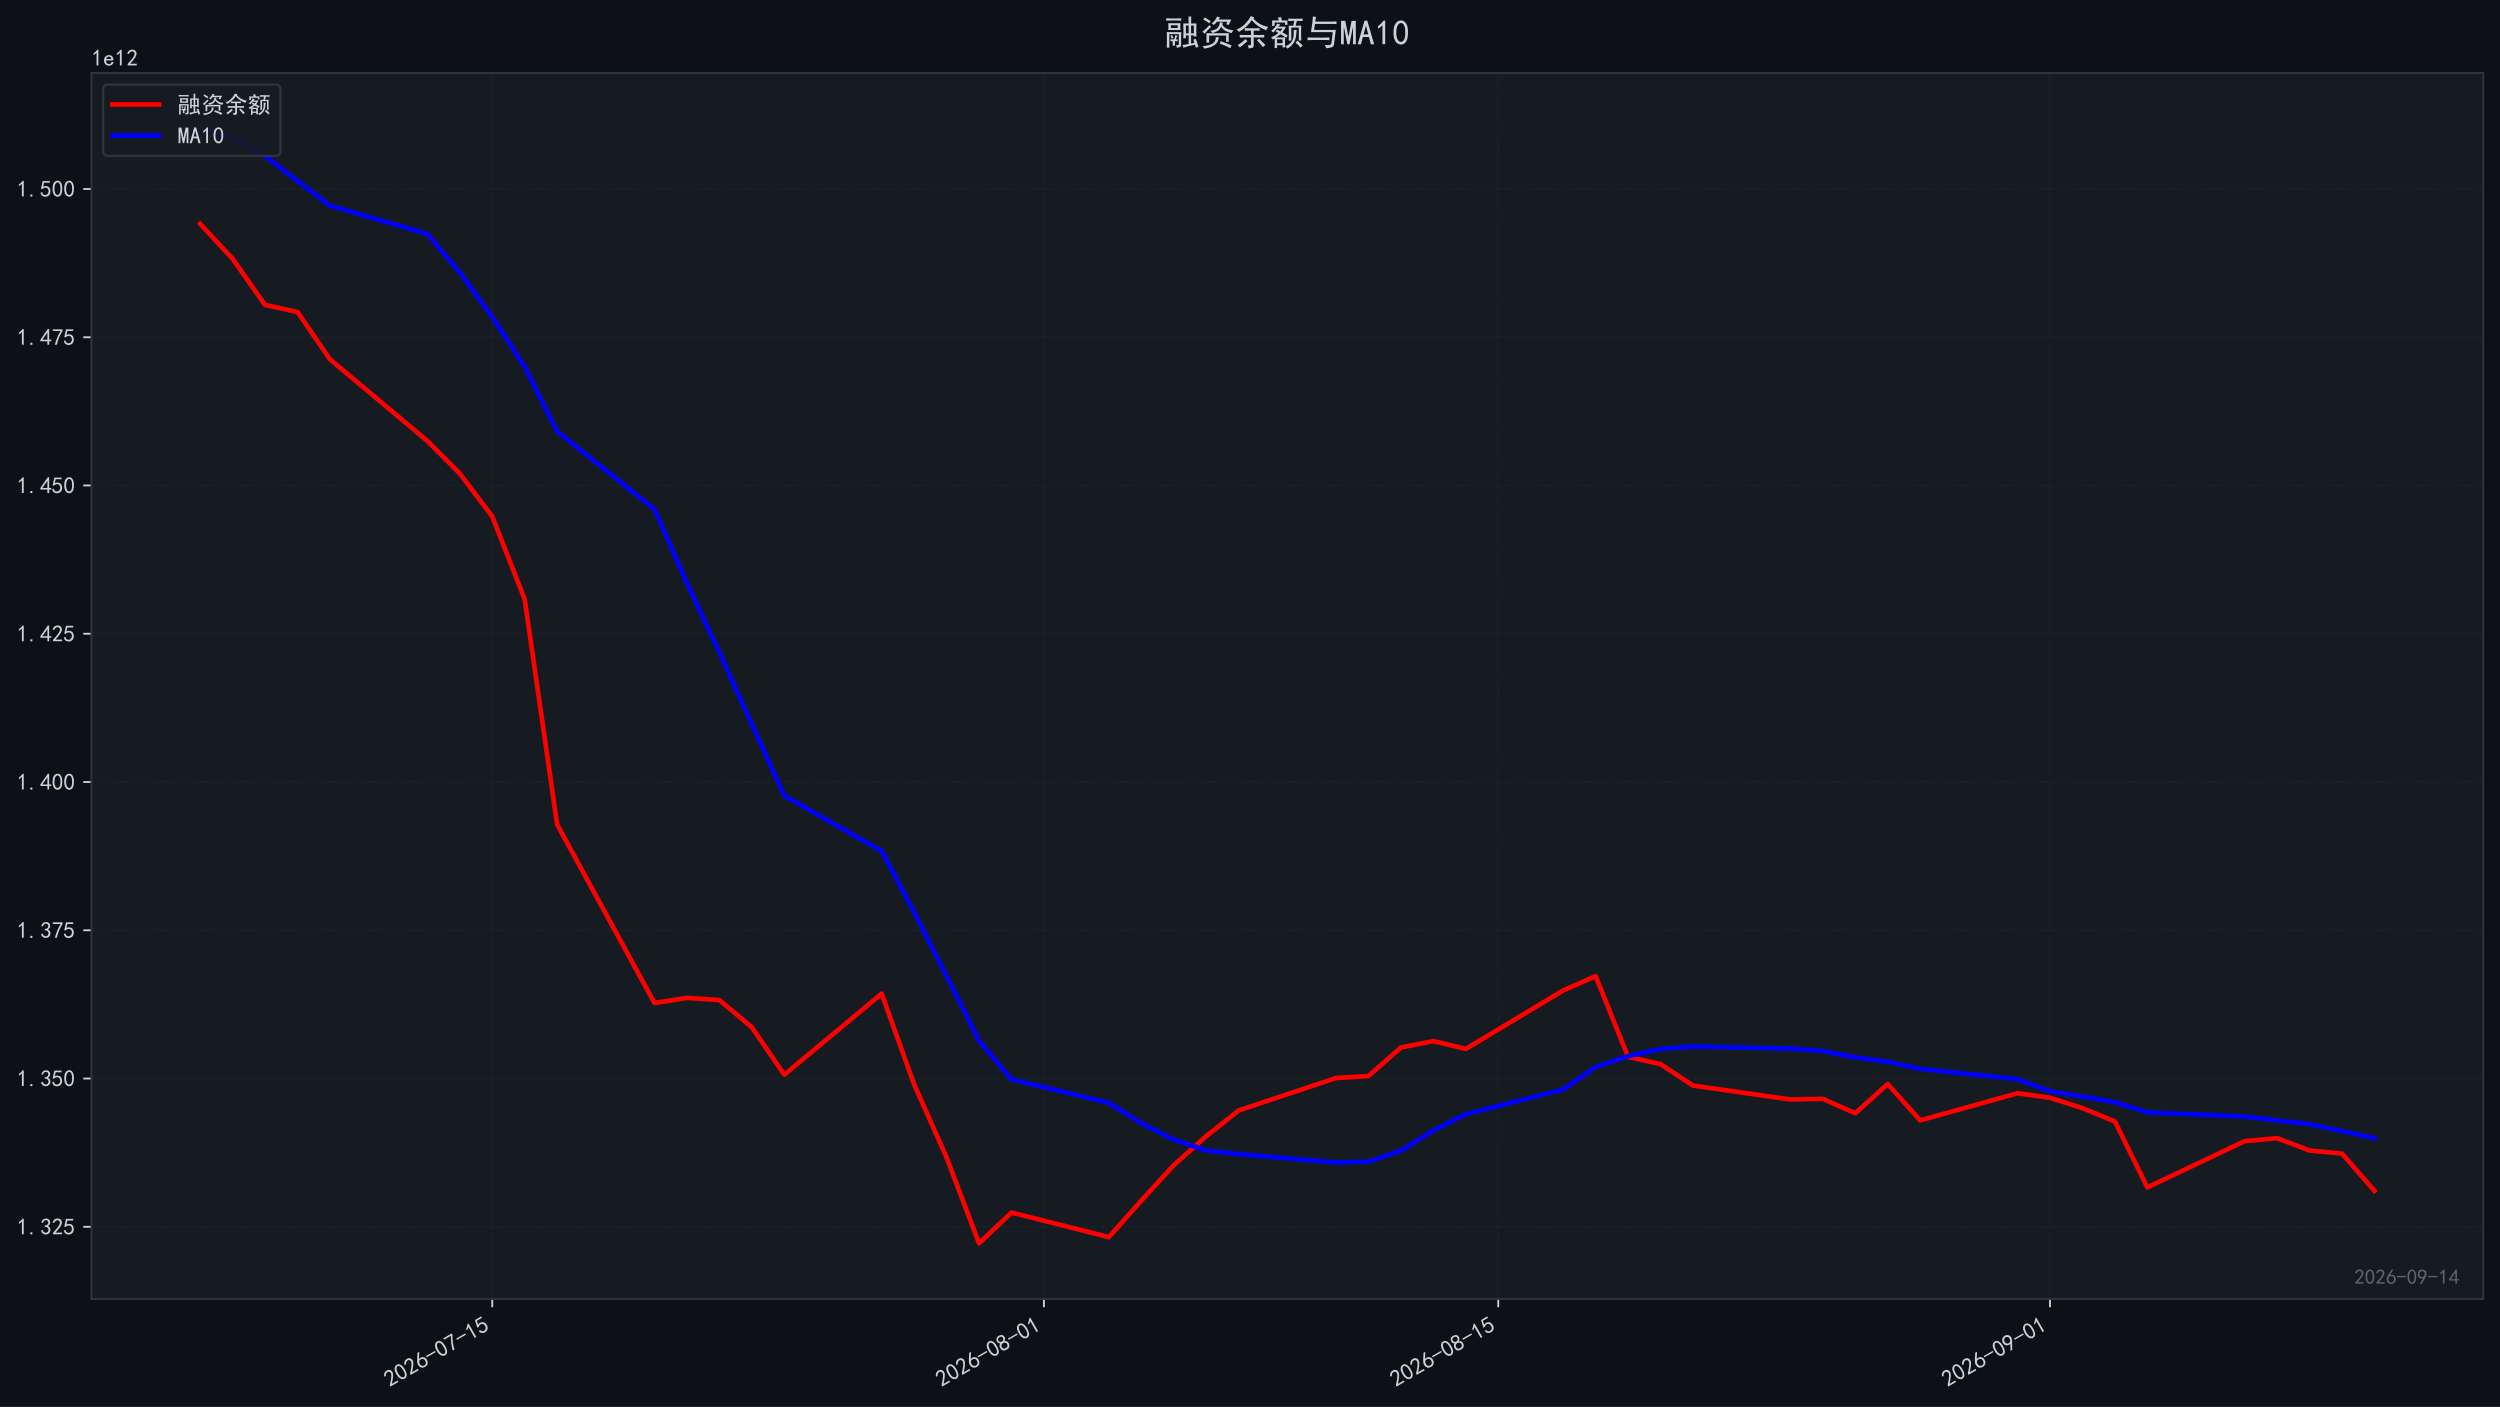
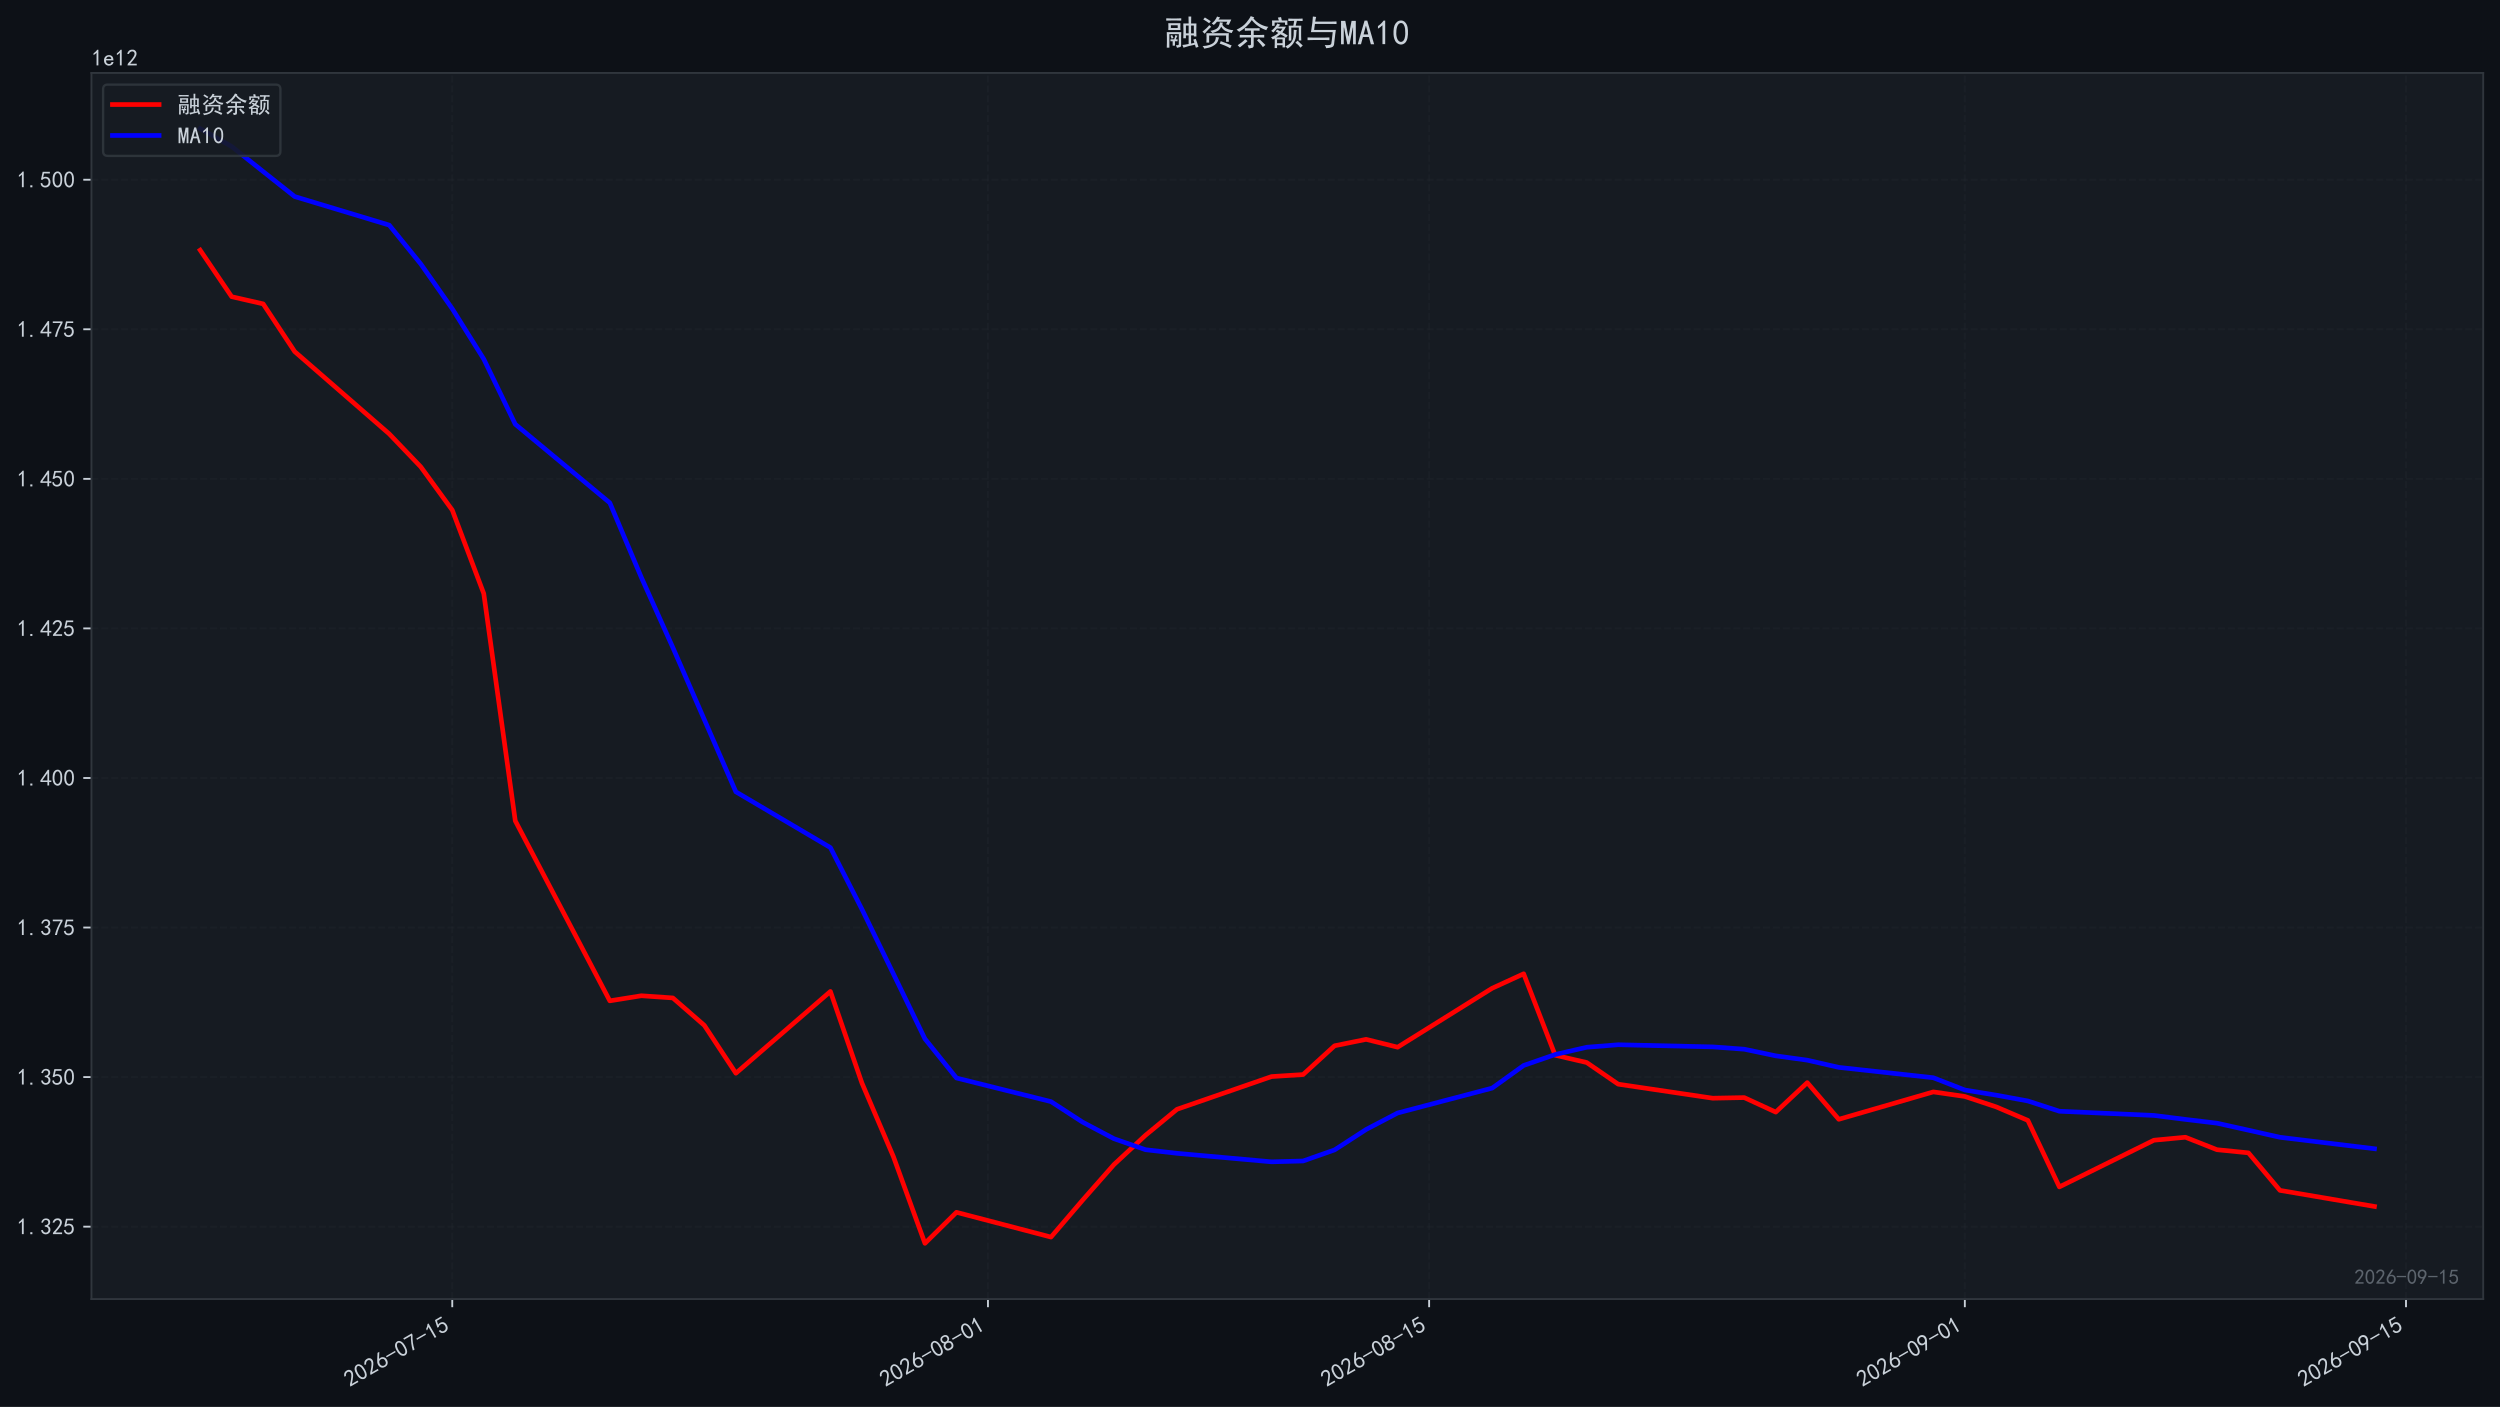
<svg xmlns="http://www.w3.org/2000/svg" xmlns:xlink="http://www.w3.org/1999/xlink" width="1071.68pt" height="603.107pt" viewBox="0 0 1071.68 603.107" version="1.1">
  <defs>
    <style type="text/css">*{stroke-linejoin: round; stroke-linecap: butt}</style>
  </defs>
  <g id="figure_1">
    <g id="patch_1">
      <path d="M 0 603.107  L 1071.68 603.107  L 1071.68 0  L 0 0  z " style="fill: #0d1117" />
    </g>
    <g id="axes_1">
      <g id="patch_2">
        <path d="M 39.2 556.87  L 1064.48 556.87  L 1064.48 31.27  L 39.2 31.27  z " style="fill: #161b22" />
      </g>
      <g id="matplotlib.axis_1">
        <g id="xtick_1">
          <g id="line2d_1">
-             <path d="M 211.007 556.87  L 211.007 31.27  " clip-path="url(#pb1a3a0ef1e)" style="fill: none; stroke-dasharray: 2.96,1.28; stroke-dashoffset: 0; stroke: #21262d; stroke-opacity: 0.4; stroke-width: 0.8" />
+             <path d="M 193.87 556.87  L 193.87 31.27  " clip-path="url(#p07df969c79)" style="fill: none; stroke-dasharray: 2.96,1.28; stroke-dashoffset: 0; stroke: #21262d; stroke-opacity: 0.4; stroke-width: 0.8" />
          </g>
          <g id="line2d_2">
            <defs>
-               <path id="m06c9d23dea" d="M 0 0  L 0 3.5  " style="stroke: #c9d1d9; stroke-width: 0.8" />
+               <path id="m728828622d" d="M 0 0  L 0 3.5  " style="stroke: #c9d1d9; stroke-width: 0.8" />
            </defs>
            <g>
-               <use xlink:href="#m06c9d23dea" x="211.007" y="556.87" style="fill: #c9d1d9; stroke: #c9d1d9; stroke-width: 0.8" />
+               <use xlink:href="#m728828622d" x="193.87" y="556.87" style="fill: #c9d1d9; stroke: #c9d1d9; stroke-width: 0.8" />
            </g>
          </g>
          <g id="text_1">
-             <g style="fill: #c9d1d9" transform="translate(167.0812 594.8242) rotate(-30) scale(0.1 -0.1)">
+             <g style="fill: #c9d1d9" transform="translate(149.9438 594.8242) rotate(-30) scale(0.1 -0.1)">
              <defs>
                <path id="SimHei-32" d="M 300 250  Q 325 625 650 925  Q 975 1225 1475 1862  Q 1975 2500 2125 2850  Q 2275 3200 2237 3450  Q 2200 3700 2000 3862  Q 1800 4025 1537 4000  Q 1275 3975 1037 3800  Q 800 3625 675 3275  L 200 3350  Q 400 3925 712 4187  Q 1025 4450 1450 4475  Q 1700 4500 1900 4462  Q 2100 4425 2312 4287  Q 2525 4150 2662 3875  Q 2800 3600 2762 3212  Q 2725 2825 2375 2287  Q 2025 1750 1025 600  L 2825 600  L 2825 150  L 300 150  L 300 250  z " transform="scale(0.015625)" />
                <path id="SimHei-30" d="M 225 2537  Q 250 3200 412 3587  Q 575 3975 875 4225  Q 1175 4475 1612 4475  Q 2050 4475 2375 4112  Q 2700 3750 2800 3200  Q 2900 2650 2862 1937  Q 2825 1225 2612 775  Q 2400 325 1975 150  Q 1550 -25 1125 187  Q 700 400 525 750  Q 350 1100 275 1487  Q 200 1875 225 2537  z M 750 2687  Q 675 2000 800 1462  Q 925 925 1212 700  Q 1500 475 1800 612  Q 2100 750 2237 1162  Q 2375 1575 2375 2062  Q 2375 2550 2337 2950  Q 2300 3350 2112 3675  Q 1925 4000 1612 4012  Q 1300 4025 1062 3700  Q 825 3375 750 2687  z " transform="scale(0.015625)" />
                <path id="SimHei-36" d="M 250 1612  Q 275 1975 387 2225  Q 500 2475 725 2850  L 1750 4450  L 2325 4450  L 1275 2800  Q 1950 2975 2350 2750  Q 2750 2525 2887 2237  Q 3025 1950 3037 1612  Q 3050 1275 2937 950  Q 2825 625 2537 362  Q 2250 100 1737 75  Q 1225 50 862 262  Q 500 475 362 862  Q 225 1250 250 1612  z M 1025 787  Q 1250 550 1625 525  Q 2000 500 2250 775  Q 2500 1050 2500 1575  Q 2500 2100 2187 2300  Q 1875 2500 1487 2450  Q 1100 2400 925 2075  Q 750 1750 775 1387  Q 800 1025 1025 787  z " transform="scale(0.015625)" />
                <path id="SimHei-2d" d="M 2975 2125  L 125 2125  L 125 2525  L 2975 2525  L 2975 2125  z " transform="scale(0.015625)" />
                <path id="SimHei-37" d="M 850 150  Q 1300 2050 2425 3925  L 275 3925  L 275 4375  L 2950 4375  L 2950 3950  Q 1775 2050 1400 150  L 850 150  z " transform="scale(0.015625)" />
                <path id="SimHei-31" d="M 1400 3600  Q 1075 3275 575 2975  L 575 3450  Q 1200 3875 1600 4450  L 1900 4450  L 1900 150  L 1400 150  L 1400 3600  z " transform="scale(0.015625)" />
                <path id="SimHei-35" d="M 550 1325  Q 725 650 1150 575  Q 1575 500 1837 662  Q 2100 825 2212 1087  Q 2325 1350 2312 1675  Q 2300 2000 2137 2225  Q 1975 2450 1725 2525  Q 1475 2600 1162 2525  Q 850 2450 650 2175  L 225 2225  Q 275 2375 700 4375  L 2675 4375  L 2675 3925  L 1075 3925  Q 950 3250 825 2850  Q 1200 3025 1525 3012  Q 1850 3000 2150 2862  Q 2450 2725 2587 2487  Q 2725 2250 2787 2012  Q 2850 1775 2837 1500  Q 2825 1225 2725 937  Q 2625 650 2425 462  Q 2225 275 1937 162  Q 1650 50 1275 75  Q 900 100 562 350  Q 225 600 100 1200  L 550 1325  z " transform="scale(0.015625)" />
              </defs>
              <use xlink:href="#SimHei-32" />
              <use xlink:href="#SimHei-30" transform="translate(50 0)" />
              <use xlink:href="#SimHei-32" transform="translate(100 0)" />
              <use xlink:href="#SimHei-36" transform="translate(150 0)" />
              <use xlink:href="#SimHei-2d" transform="translate(200 0)" />
              <use xlink:href="#SimHei-30" transform="translate(250 0)" />
              <use xlink:href="#SimHei-37" transform="translate(300 0)" />
              <use xlink:href="#SimHei-2d" transform="translate(350 0)" />
              <use xlink:href="#SimHei-31" transform="translate(400 0)" />
              <use xlink:href="#SimHei-35" transform="translate(450 0)" />
            </g>
          </g>
        </g>
        <g id="xtick_2">
          <g id="line2d_3">
-             <path d="M 447.504 556.87  L 447.504 31.27  " clip-path="url(#pb1a3a0ef1e)" style="fill: none; stroke-dasharray: 2.96,1.28; stroke-dashoffset: 0; stroke: #21262d; stroke-opacity: 0.4; stroke-width: 0.8" />
+             <path d="M 423.511 556.87  L 423.511 31.27  " clip-path="url(#p07df969c79)" style="fill: none; stroke-dasharray: 2.96,1.28; stroke-dashoffset: 0; stroke: #21262d; stroke-opacity: 0.4; stroke-width: 0.8" />
          </g>
          <g id="line2d_4">
            <g>
-               <use xlink:href="#m06c9d23dea" x="447.504" y="556.87" style="fill: #c9d1d9; stroke: #c9d1d9; stroke-width: 0.8" />
+               <use xlink:href="#m728828622d" x="423.511" y="556.87" style="fill: #c9d1d9; stroke: #c9d1d9; stroke-width: 0.8" />
            </g>
          </g>
          <g id="text_2">
-             <g style="fill: #c9d1d9" transform="translate(403.5772 594.8242) rotate(-30) scale(0.1 -0.1)">
+             <g style="fill: #c9d1d9" transform="translate(379.5849 594.8242) rotate(-30) scale(0.1 -0.1)">
              <defs>
                <path id="SimHei-38" d="M 175 1375  Q 175 1675 325 1962  Q 475 2250 825 2425  Q 525 2600 425 2812  Q 325 3025 312 3300  Q 300 3575 387 3775  Q 475 3975 650 4150  Q 825 4325 1037 4387  Q 1250 4450 1500 4450  Q 1750 4450 1950 4400  Q 2150 4350 2375 4187  Q 2600 4025 2700 3725  Q 2800 3425 2687 3025  Q 2575 2625 2100 2400  Q 2525 2275 2700 2012  Q 2875 1750 2875 1375  Q 2875 1000 2762 775  Q 2650 550 2512 400  Q 2375 250 2137 162  Q 1900 75 1537 75  Q 1175 75 912 162  Q 650 250 475 425  Q 300 600 237 837  Q 175 1075 175 1375  z M 687 1400  Q 675 1100 787 875  Q 900 650 1200 587  Q 1500 525 1825 600  Q 2150 675 2275 950  Q 2400 1225 2362 1500  Q 2325 1775 2050 1962  Q 1775 2150 1450 2125  Q 1125 2100 912 1900  Q 700 1700 687 1400  z M 775 3350  Q 775 3100 950 2875  Q 1125 2650 1500 2650  Q 1875 2650 2062 2875  Q 2250 3100 2237 3412  Q 2225 3725 2012 3875  Q 1800 4025 1437 4000  Q 1075 3975 925 3787  Q 775 3600 775 3350  z " transform="scale(0.015625)" />
              </defs>
              <use xlink:href="#SimHei-32" />
              <use xlink:href="#SimHei-30" transform="translate(50 0)" />
              <use xlink:href="#SimHei-32" transform="translate(100 0)" />
              <use xlink:href="#SimHei-36" transform="translate(150 0)" />
              <use xlink:href="#SimHei-2d" transform="translate(200 0)" />
              <use xlink:href="#SimHei-30" transform="translate(250 0)" />
              <use xlink:href="#SimHei-38" transform="translate(300 0)" />
              <use xlink:href="#SimHei-2d" transform="translate(350 0)" />
              <use xlink:href="#SimHei-30" transform="translate(400 0)" />
              <use xlink:href="#SimHei-31" transform="translate(450 0)" />
            </g>
          </g>
        </g>
        <g id="xtick_3">
          <g id="line2d_5">
-             <path d="M 642.265 556.87  L 642.265 31.27  " clip-path="url(#pb1a3a0ef1e)" style="fill: none; stroke-dasharray: 2.96,1.28; stroke-dashoffset: 0; stroke: #21262d; stroke-opacity: 0.4; stroke-width: 0.8" />
+             <path d="M 612.627 556.87  L 612.627 31.27  " clip-path="url(#p07df969c79)" style="fill: none; stroke-dasharray: 2.96,1.28; stroke-dashoffset: 0; stroke: #21262d; stroke-opacity: 0.4; stroke-width: 0.8" />
          </g>
          <g id="line2d_6">
            <g>
-               <use xlink:href="#m06c9d23dea" x="642.265" y="556.87" style="fill: #c9d1d9; stroke: #c9d1d9; stroke-width: 0.8" />
+               <use xlink:href="#m728828622d" x="612.627" y="556.87" style="fill: #c9d1d9; stroke: #c9d1d9; stroke-width: 0.8" />
            </g>
          </g>
          <g id="text_3">
-             <g style="fill: #c9d1d9" transform="translate(598.3387 594.8242) rotate(-30) scale(0.1 -0.1)">
+             <g style="fill: #c9d1d9" transform="translate(568.7011 594.8242) rotate(-30) scale(0.1 -0.1)">
              <use xlink:href="#SimHei-32" />
              <use xlink:href="#SimHei-30" transform="translate(50 0)" />
              <use xlink:href="#SimHei-32" transform="translate(100 0)" />
              <use xlink:href="#SimHei-36" transform="translate(150 0)" />
              <use xlink:href="#SimHei-2d" transform="translate(200 0)" />
              <use xlink:href="#SimHei-30" transform="translate(250 0)" />
              <use xlink:href="#SimHei-38" transform="translate(300 0)" />
              <use xlink:href="#SimHei-2d" transform="translate(350 0)" />
              <use xlink:href="#SimHei-31" transform="translate(400 0)" />
              <use xlink:href="#SimHei-35" transform="translate(450 0)" />
            </g>
          </g>
        </g>
        <g id="xtick_4">
          <g id="line2d_7">
-             <path d="M 878.761 556.87  L 878.761 31.27  " clip-path="url(#pb1a3a0ef1e)" style="fill: none; stroke-dasharray: 2.96,1.28; stroke-dashoffset: 0; stroke: #21262d; stroke-opacity: 0.4; stroke-width: 0.8" />
+             <path d="M 842.268 556.87  L 842.268 31.27  " clip-path="url(#p07df969c79)" style="fill: none; stroke-dasharray: 2.96,1.28; stroke-dashoffset: 0; stroke: #21262d; stroke-opacity: 0.4; stroke-width: 0.8" />
          </g>
          <g id="line2d_8">
            <g>
-               <use xlink:href="#m06c9d23dea" x="878.761" y="556.87" style="fill: #c9d1d9; stroke: #c9d1d9; stroke-width: 0.8" />
+               <use xlink:href="#m728828622d" x="842.268" y="556.87" style="fill: #c9d1d9; stroke: #c9d1d9; stroke-width: 0.8" />
            </g>
          </g>
          <g id="text_4">
-             <g style="fill: #c9d1d9" transform="translate(834.8348 594.8242) rotate(-30) scale(0.1 -0.1)">
+             <g style="fill: #c9d1d9" transform="translate(798.3422 594.8242) rotate(-30) scale(0.1 -0.1)">
              <defs>
                <path id="SimHei-39" d="M 800 75  Q 1350 1000 1700 1750  Q 1075 1650 662 1912  Q 250 2175 162 2625  Q 75 3075 175 3437  Q 275 3800 487 4037  Q 700 4275 1000 4375  Q 1300 4475 1537 4475  Q 1775 4475 2025 4375  Q 2275 4275 2475 4075  Q 2675 3875 2750 3662  Q 2825 3450 2825 3112  Q 2825 2775 2575 2250  Q 2325 1725 1350 75  L 800 75  z M 662 2875  Q 700 2550 937 2337  Q 1175 2125 1450 2150  Q 1725 2175 1887 2300  Q 2050 2425 2200 2725  Q 2300 3100 2250 3362  Q 2200 3625 1987 3800  Q 1775 3975 1525 3975  Q 1375 4000 1137 3900  Q 900 3800 762 3500  Q 625 3200 662 2875  z " transform="scale(0.015625)" />
              </defs>
              <use xlink:href="#SimHei-32" />
              <use xlink:href="#SimHei-30" transform="translate(50 0)" />
              <use xlink:href="#SimHei-32" transform="translate(100 0)" />
              <use xlink:href="#SimHei-36" transform="translate(150 0)" />
              <use xlink:href="#SimHei-2d" transform="translate(200 0)" />
              <use xlink:href="#SimHei-30" transform="translate(250 0)" />
              <use xlink:href="#SimHei-39" transform="translate(300 0)" />
              <use xlink:href="#SimHei-2d" transform="translate(350 0)" />
              <use xlink:href="#SimHei-30" transform="translate(400 0)" />
              <use xlink:href="#SimHei-31" transform="translate(450 0)" />
            </g>
          </g>
        </g>
+         <g id="xtick_5">
+           <g id="line2d_9">
+             <path d="M 1031.385 556.87  L 1031.385 31.27  " clip-path="url(#p07df969c79)" style="fill: none; stroke-dasharray: 2.96,1.28; stroke-dashoffset: 0; stroke: #21262d; stroke-opacity: 0.4; stroke-width: 0.8" />
+           </g>
+           <g id="line2d_10">
+             <g>
+               <use xlink:href="#m728828622d" x="1031.385" y="556.87" style="fill: #c9d1d9; stroke: #c9d1d9; stroke-width: 0.8" />
+             </g>
+           </g>
+           <g id="text_5">
+             <g style="fill: #c9d1d9" transform="translate(987.4584 594.8242) rotate(-30) scale(0.1 -0.1)">
+               <use xlink:href="#SimHei-32" />
+               <use xlink:href="#SimHei-30" transform="translate(50 0)" />
+               <use xlink:href="#SimHei-32" transform="translate(100 0)" />
+               <use xlink:href="#SimHei-36" transform="translate(150 0)" />
+               <use xlink:href="#SimHei-2d" transform="translate(200 0)" />
+               <use xlink:href="#SimHei-30" transform="translate(250 0)" />
+               <use xlink:href="#SimHei-39" transform="translate(300 0)" />
+               <use xlink:href="#SimHei-2d" transform="translate(350 0)" />
+               <use xlink:href="#SimHei-31" transform="translate(400 0)" />
+               <use xlink:href="#SimHei-35" transform="translate(450 0)" />
+             </g>
+           </g>
+         </g>
      </g>
      <g id="matplotlib.axis_2">
        <g id="ytick_1">
-           <g id="line2d_9">
-             <path d="M 39.2 525.892  L 1064.48 525.892  " clip-path="url(#pb1a3a0ef1e)" style="fill: none; stroke-dasharray: 2.96,1.28; stroke-dashoffset: 0; stroke: #21262d; stroke-opacity: 0.4; stroke-width: 0.8" />
-           </g>
-           <g id="line2d_10">
+           <g id="line2d_11">
+             <path d="M 39.2 525.83  L 1064.48 525.83  " clip-path="url(#p07df969c79)" style="fill: none; stroke-dasharray: 2.96,1.28; stroke-dashoffset: 0; stroke: #21262d; stroke-opacity: 0.4; stroke-width: 0.8" />
+           </g>
+           <g id="line2d_12">
            <defs>
-               <path id="m53fdeccf79" d="M 0 0  L -3.5 0  " style="stroke: #c9d1d9; stroke-width: 0.8" />
+               <path id="m95a4c6210f" d="M 0 0  L -3.5 0  " style="stroke: #c9d1d9; stroke-width: 0.8" />
            </defs>
            <g>
-               <use xlink:href="#m53fdeccf79" x="39.2" y="525.892" style="fill: #c9d1d9; stroke: #c9d1d9; stroke-width: 0.8" />
-             </g>
-           </g>
-           <g id="text_5">
-             <g style="fill: #c9d1d9" transform="translate(7.2 529.3297) scale(0.1 -0.1)">
+               <use xlink:href="#m95a4c6210f" x="39.2" y="525.83" style="fill: #c9d1d9; stroke: #c9d1d9; stroke-width: 0.8" />
+             </g>
+           </g>
+           <g id="text_6">
+             <g style="fill: #c9d1d9" transform="translate(7.2 529.2676) scale(0.1 -0.1)">
              <defs>
                <path id="SimHei-2e" d="M 1075 125  L 500 125  L 500 675  L 1075 675  L 1075 125  z " transform="scale(0.015625)" />
                <path id="SimHei-33" d="M 250 1225  L 700 1300  Q 800 975 1025 762  Q 1250 550 1587 562  Q 1925 575 2125 837  Q 2325 1100 2300 1437  Q 2275 1775 2037 1962  Q 1800 2150 1275 2225  L 1275 2550  Q 1800 2600 2037 2825  Q 2275 3050 2250 3412  Q 2225 3775 1925 3937  Q 1625 4100 1287 3975  Q 950 3850 750 3275  L 300 3350  Q 450 3800 712 4100  Q 975 4400 1425 4450  Q 1875 4500 2212 4337  Q 2550 4175 2687 3837  Q 2825 3500 2725 3100  Q 2625 2700 2150 2400  Q 2500 2250 2687 1950  Q 2875 1650 2812 1162  Q 2750 675 2375 375  Q 2000 75 1525 87  Q 1050 100 700 387  Q 350 675 250 1225  z " transform="scale(0.015625)" />
              </defs>
              <use xlink:href="#SimHei-31" />
              <use xlink:href="#SimHei-2e" transform="translate(50 0)" />
              <use xlink:href="#SimHei-33" transform="translate(100 0)" />
              <use xlink:href="#SimHei-32" transform="translate(150 0)" />
              <use xlink:href="#SimHei-35" transform="translate(200 0)" />
            </g>
          </g>
        </g>
        <g id="ytick_2">
-           <g id="line2d_11">
-             <path d="M 39.2 462.338  L 1064.48 462.338  " clip-path="url(#pb1a3a0ef1e)" style="fill: none; stroke-dasharray: 2.96,1.28; stroke-dashoffset: 0; stroke: #21262d; stroke-opacity: 0.4; stroke-width: 0.8" />
-           </g>
-           <g id="line2d_12">
-             <g>
-               <use xlink:href="#m53fdeccf79" x="39.2" y="462.338" style="fill: #c9d1d9; stroke: #c9d1d9; stroke-width: 0.8" />
-             </g>
-           </g>
-           <g id="text_6">
-             <g style="fill: #c9d1d9" transform="translate(7.2 465.7752) scale(0.1 -0.1)">
+           <g id="line2d_13">
+             <path d="M 39.2 461.718  L 1064.48 461.718  " clip-path="url(#p07df969c79)" style="fill: none; stroke-dasharray: 2.96,1.28; stroke-dashoffset: 0; stroke: #21262d; stroke-opacity: 0.4; stroke-width: 0.8" />
+           </g>
+           <g id="line2d_14">
+             <g>
+               <use xlink:href="#m95a4c6210f" x="39.2" y="461.718" style="fill: #c9d1d9; stroke: #c9d1d9; stroke-width: 0.8" />
+             </g>
+           </g>
+           <g id="text_7">
+             <g style="fill: #c9d1d9" transform="translate(7.2 465.1557) scale(0.1 -0.1)">
              <use xlink:href="#SimHei-31" />
              <use xlink:href="#SimHei-2e" transform="translate(50 0)" />
              <use xlink:href="#SimHei-33" transform="translate(100 0)" />
              <use xlink:href="#SimHei-35" transform="translate(150 0)" />
              <use xlink:href="#SimHei-30" transform="translate(200 0)" />
            </g>
          </g>
        </g>
        <g id="ytick_3">
-           <g id="line2d_13">
-             <path d="M 39.2 398.783  L 1064.48 398.783  " clip-path="url(#pb1a3a0ef1e)" style="fill: none; stroke-dasharray: 2.96,1.28; stroke-dashoffset: 0; stroke: #21262d; stroke-opacity: 0.4; stroke-width: 0.8" />
-           </g>
-           <g id="line2d_14">
-             <g>
-               <use xlink:href="#m53fdeccf79" x="39.2" y="398.783" style="fill: #c9d1d9; stroke: #c9d1d9; stroke-width: 0.8" />
-             </g>
-           </g>
-           <g id="text_7">
-             <g style="fill: #c9d1d9" transform="translate(7.2 402.2206) scale(0.1 -0.1)">
+           <g id="line2d_15">
+             <path d="M 39.2 397.606  L 1064.48 397.606  " clip-path="url(#p07df969c79)" style="fill: none; stroke-dasharray: 2.96,1.28; stroke-dashoffset: 0; stroke: #21262d; stroke-opacity: 0.4; stroke-width: 0.8" />
+           </g>
+           <g id="line2d_16">
+             <g>
+               <use xlink:href="#m95a4c6210f" x="39.2" y="397.606" style="fill: #c9d1d9; stroke: #c9d1d9; stroke-width: 0.8" />
+             </g>
+           </g>
+           <g id="text_8">
+             <g style="fill: #c9d1d9" transform="translate(7.2 401.0439) scale(0.1 -0.1)">
              <use xlink:href="#SimHei-31" />
              <use xlink:href="#SimHei-2e" transform="translate(50 0)" />
              <use xlink:href="#SimHei-33" transform="translate(100 0)" />
              <use xlink:href="#SimHei-37" transform="translate(150 0)" />
              <use xlink:href="#SimHei-35" transform="translate(200 0)" />
            </g>
          </g>
        </g>
        <g id="ytick_4">
-           <g id="line2d_15">
-             <path d="M 39.2 335.229  L 1064.48 335.229  " clip-path="url(#pb1a3a0ef1e)" style="fill: none; stroke-dasharray: 2.96,1.28; stroke-dashoffset: 0; stroke: #21262d; stroke-opacity: 0.4; stroke-width: 0.8" />
-           </g>
-           <g id="line2d_16">
-             <g>
-               <use xlink:href="#m53fdeccf79" x="39.2" y="335.229" style="fill: #c9d1d9; stroke: #c9d1d9; stroke-width: 0.8" />
-             </g>
-           </g>
-           <g id="text_8">
-             <g style="fill: #c9d1d9" transform="translate(7.2 338.6661) scale(0.1 -0.1)">
+           <g id="line2d_17">
+             <path d="M 39.2 333.495  L 1064.48 333.495  " clip-path="url(#p07df969c79)" style="fill: none; stroke-dasharray: 2.96,1.28; stroke-dashoffset: 0; stroke: #21262d; stroke-opacity: 0.4; stroke-width: 0.8" />
+           </g>
+           <g id="line2d_18">
+             <g>
+               <use xlink:href="#m95a4c6210f" x="39.2" y="333.495" style="fill: #c9d1d9; stroke: #c9d1d9; stroke-width: 0.8" />
+             </g>
+           </g>
+           <g id="text_9">
+             <g style="fill: #c9d1d9" transform="translate(7.2 336.9321) scale(0.1 -0.1)">
              <defs>
                <path id="SimHei-34" d="M 2000 1100  L 75 1100  L 75 1525  L 2100 4450  L 2475 4450  L 2475 1525  L 3075 1525  L 3075 1100  L 2475 1100  L 2475 150  L 2000 150  L 2000 1100  z M 2000 1525  L 2000 3500  L 600 1525  L 2000 1525  z " transform="scale(0.015625)" />
              </defs>
              <use xlink:href="#SimHei-31" />
              <use xlink:href="#SimHei-2e" transform="translate(50 0)" />
              <use xlink:href="#SimHei-34" transform="translate(100 0)" />
              <use xlink:href="#SimHei-30" transform="translate(150 0)" />
              <use xlink:href="#SimHei-30" transform="translate(200 0)" />
            </g>
          </g>
        </g>
        <g id="ytick_5">
-           <g id="line2d_17">
-             <path d="M 39.2 271.674  L 1064.48 271.674  " clip-path="url(#pb1a3a0ef1e)" style="fill: none; stroke-dasharray: 2.96,1.28; stroke-dashoffset: 0; stroke: #21262d; stroke-opacity: 0.4; stroke-width: 0.8" />
-           </g>
-           <g id="line2d_18">
-             <g>
-               <use xlink:href="#m53fdeccf79" x="39.2" y="271.674" style="fill: #c9d1d9; stroke: #c9d1d9; stroke-width: 0.8" />
-             </g>
-           </g>
-           <g id="text_9">
-             <g style="fill: #c9d1d9" transform="translate(7.2 275.1115) scale(0.1 -0.1)">
+           <g id="line2d_19">
+             <path d="M 39.2 269.383  L 1064.48 269.383  " clip-path="url(#p07df969c79)" style="fill: none; stroke-dasharray: 2.96,1.28; stroke-dashoffset: 0; stroke: #21262d; stroke-opacity: 0.4; stroke-width: 0.8" />
+           </g>
+           <g id="line2d_20">
+             <g>
+               <use xlink:href="#m95a4c6210f" x="39.2" y="269.383" style="fill: #c9d1d9; stroke: #c9d1d9; stroke-width: 0.8" />
+             </g>
+           </g>
+           <g id="text_10">
+             <g style="fill: #c9d1d9" transform="translate(7.2 272.8202) scale(0.1 -0.1)">
              <use xlink:href="#SimHei-31" />
              <use xlink:href="#SimHei-2e" transform="translate(50 0)" />
              <use xlink:href="#SimHei-34" transform="translate(100 0)" />
              <use xlink:href="#SimHei-32" transform="translate(150 0)" />
              <use xlink:href="#SimHei-35" transform="translate(200 0)" />
            </g>
          </g>
        </g>
        <g id="ytick_6">
-           <g id="line2d_19">
-             <path d="M 39.2 208.119  L 1064.48 208.119  " clip-path="url(#pb1a3a0ef1e)" style="fill: none; stroke-dasharray: 2.96,1.28; stroke-dashoffset: 0; stroke: #21262d; stroke-opacity: 0.4; stroke-width: 0.8" />
-           </g>
-           <g id="line2d_20">
-             <g>
-               <use xlink:href="#m53fdeccf79" x="39.2" y="208.119" style="fill: #c9d1d9; stroke: #c9d1d9; stroke-width: 0.8" />
-             </g>
-           </g>
-           <g id="text_10">
-             <g style="fill: #c9d1d9" transform="translate(7.2 211.5569) scale(0.1 -0.1)">
+           <g id="line2d_21">
+             <path d="M 39.2 205.271  L 1064.48 205.271  " clip-path="url(#p07df969c79)" style="fill: none; stroke-dasharray: 2.96,1.28; stroke-dashoffset: 0; stroke: #21262d; stroke-opacity: 0.4; stroke-width: 0.8" />
+           </g>
+           <g id="line2d_22">
+             <g>
+               <use xlink:href="#m95a4c6210f" x="39.2" y="205.271" style="fill: #c9d1d9; stroke: #c9d1d9; stroke-width: 0.8" />
+             </g>
+           </g>
+           <g id="text_11">
+             <g style="fill: #c9d1d9" transform="translate(7.2 208.7084) scale(0.1 -0.1)">
              <use xlink:href="#SimHei-31" />
              <use xlink:href="#SimHei-2e" transform="translate(50 0)" />
              <use xlink:href="#SimHei-34" transform="translate(100 0)" />
              <use xlink:href="#SimHei-35" transform="translate(150 0)" />
              <use xlink:href="#SimHei-30" transform="translate(200 0)" />
            </g>
          </g>
        </g>
        <g id="ytick_7">
-           <g id="line2d_21">
-             <path d="M 39.2 144.565  L 1064.48 144.565  " clip-path="url(#pb1a3a0ef1e)" style="fill: none; stroke-dasharray: 2.96,1.28; stroke-dashoffset: 0; stroke: #21262d; stroke-opacity: 0.4; stroke-width: 0.8" />
-           </g>
-           <g id="line2d_22">
-             <g>
-               <use xlink:href="#m53fdeccf79" x="39.2" y="144.565" style="fill: #c9d1d9; stroke: #c9d1d9; stroke-width: 0.8" />
-             </g>
-           </g>
-           <g id="text_11">
-             <g style="fill: #c9d1d9" transform="translate(7.2 148.0024) scale(0.1 -0.1)">
+           <g id="line2d_23">
+             <path d="M 39.2 141.159  L 1064.48 141.159  " clip-path="url(#p07df969c79)" style="fill: none; stroke-dasharray: 2.96,1.28; stroke-dashoffset: 0; stroke: #21262d; stroke-opacity: 0.4; stroke-width: 0.8" />
+           </g>
+           <g id="line2d_24">
+             <g>
+               <use xlink:href="#m95a4c6210f" x="39.2" y="141.159" style="fill: #c9d1d9; stroke: #c9d1d9; stroke-width: 0.8" />
+             </g>
+           </g>
+           <g id="text_12">
+             <g style="fill: #c9d1d9" transform="translate(7.2 144.5966) scale(0.1 -0.1)">
              <use xlink:href="#SimHei-31" />
              <use xlink:href="#SimHei-2e" transform="translate(50 0)" />
              <use xlink:href="#SimHei-34" transform="translate(100 0)" />
              <use xlink:href="#SimHei-37" transform="translate(150 0)" />
              <use xlink:href="#SimHei-35" transform="translate(200 0)" />
            </g>
          </g>
        </g>
        <g id="ytick_8">
-           <g id="line2d_23">
-             <path d="M 39.2 81.01  L 1064.48 81.01  " clip-path="url(#pb1a3a0ef1e)" style="fill: none; stroke-dasharray: 2.96,1.28; stroke-dashoffset: 0; stroke: #21262d; stroke-opacity: 0.4; stroke-width: 0.8" />
-           </g>
-           <g id="line2d_24">
-             <g>
-               <use xlink:href="#m53fdeccf79" x="39.2" y="81.01" style="fill: #c9d1d9; stroke: #c9d1d9; stroke-width: 0.8" />
-             </g>
-           </g>
-           <g id="text_12">
-             <g style="fill: #c9d1d9" transform="translate(7.2 84.44783) scale(0.1 -0.1)">
+           <g id="line2d_25">
+             <path d="M 39.2 77.047  L 1064.48 77.047  " clip-path="url(#p07df969c79)" style="fill: none; stroke-dasharray: 2.96,1.28; stroke-dashoffset: 0; stroke: #21262d; stroke-opacity: 0.4; stroke-width: 0.8" />
+           </g>
+           <g id="line2d_26">
+             <g>
+               <use xlink:href="#m95a4c6210f" x="39.2" y="77.047" style="fill: #c9d1d9; stroke: #c9d1d9; stroke-width: 0.8" />
+             </g>
+           </g>
+           <g id="text_13">
+             <g style="fill: #c9d1d9" transform="translate(7.2 80.48472) scale(0.1 -0.1)">
              <use xlink:href="#SimHei-31" />
              <use xlink:href="#SimHei-2e" transform="translate(50 0)" />
              <use xlink:href="#SimHei-35" transform="translate(100 0)" />
              <use xlink:href="#SimHei-30" transform="translate(150 0)" />
              <use xlink:href="#SimHei-30" transform="translate(200 0)" />
            </g>
          </g>
        </g>
-         <g id="text_13">
+         <g id="text_14">
          <g style="fill: #c9d1d9" transform="translate(39.2 28.27031) scale(0.1 -0.1)">
            <defs>
              <path id="SimHei-65" d="M 2850 1075  Q 2800 625 2450 350  Q 2100 75 1625 75  Q 1025 75 637 462  Q 250 850 250 1525  Q 250 2200 637 2587  Q 1025 2975 1625 2975  Q 2150 2975 2487 2637  Q 2825 2300 2825 1525  L 800 1525  Q 800 975 1037 750  Q 1275 525 1625 525  Q 1900 525 2075 662  Q 2250 800 2300 1075  L 2850 1075  z M 2250 1925  Q 2200 2275 2025 2412  Q 1850 2550 1575 2550  Q 1325 2550 1125 2412  Q 925 2275 825 1925  L 2250 1925  z " transform="scale(0.015625)" />
            </defs>
            <use xlink:href="#SimHei-31" />
            <use xlink:href="#SimHei-65" transform="translate(50 0)" />
            <use xlink:href="#SimHei-31" transform="translate(100 0)" />
            <use xlink:href="#SimHei-32" transform="translate(150 0)" />
          </g>
        </g>
      </g>
-       <g id="line2d_25">
-         <path d="M 85.804 95.966  L 99.715 110.938  L 113.627 130.712  L 127.538 133.769  L 141.45 154.043  L 183.184 189.01  L 197.096 202.999  L 211.007 221.382  L 224.919 256.875  L 238.831 353.449  L 280.565 429.933  L 294.477 427.771  L 308.388 428.703  L 322.3 440.366  L 336.211 460.7  L 377.946 425.947  L 391.857 464.851  L 405.769 496.16  L 419.68 532.979  L 433.592 519.795  L 475.327 530.321  L 489.238 514.689  L 503.15 499.482  L 517.061 487.056  L 530.973 476.021  L 572.707 462.113  L 586.619 461.26  L 600.53 449.025  L 614.442 446.301  L 628.353 449.633  L 670.088 424.586  L 684 418.443  L 697.911 453.044  L 711.823 456.146  L 725.734 465.347  L 767.469 471.31  L 781.38 471.048  L 795.292 477.218  L 809.203 464.689  L 823.115 480.276  L 864.849 468.631  L 878.761 470.571  L 892.673 475.025  L 906.584 480.734  L 920.496 509.004  L 962.23 489.166  L 976.142 487.897  L 990.053 493.192  L 1003.965 494.53  L 1017.876 510.475  " clip-path="url(#pb1a3a0ef1e)" style="fill: none; stroke: #ff0000; stroke-width: 2; stroke-linecap: square" />
-       </g>
-       <g id="line2d_26">
-         <path d="M 85.804 55.161  L 99.715 59.315  L 113.627 66.897  L 127.538 77.54  L 141.45 88.165  L 183.184 100.292  L 197.096 116.789  L 211.007 135.831  L 224.919 157.222  L 238.831 184.914  L 280.565 218.311  L 294.477 249.994  L 308.388 279.793  L 322.3 310.453  L 336.211 341.119  L 377.946 364.812  L 391.857 390.998  L 405.769 418.475  L 419.68 446.086  L 433.592 462.72  L 475.327 472.759  L 489.238 481.451  L 503.15 488.529  L 517.061 493.198  L 530.973 494.73  L 572.707 498.347  L 586.619 497.988  L 600.53 493.274  L 614.442 484.606  L 628.353 477.59  L 670.088 467.017  L 684 457.392  L 697.911 452.748  L 711.823 449.657  L 725.734 448.59  L 767.469 449.509  L 781.38 450.488  L 795.292 453.308  L 809.203 455.146  L 823.115 458.211  L 864.849 462.615  L 878.761 467.828  L 892.673 470.026  L 906.584 472.485  L 920.496 476.851  L 962.23 478.636  L 976.142 480.321  L 990.053 481.919  L 1003.965 484.903  L 1017.876 487.923  " clip-path="url(#pb1a3a0ef1e)" style="fill: none; stroke: #0000ff; stroke-width: 2; stroke-linecap: square" />
+       <g id="line2d_27">
+         <path d="M 85.804 107.237  L 99.312 127.185  L 112.82 130.269  L 126.329 150.721  L 166.853 185.994  L 180.362 200.106  L 193.87 218.65  L 207.378 254.454  L 220.887 351.875  L 261.412 429.029  L 274.92 426.848  L 288.428 427.789  L 301.936 439.554  L 315.445 460.066  L 355.97 425.009  L 369.478 464.253  L 382.986 495.837  L 396.495 532.979  L 410.003 519.68  L 450.528 530.297  L 464.036 514.529  L 477.544 499.188  L 491.053 486.653  L 504.561 475.521  L 545.086 461.492  L 558.594 460.632  L 572.102 448.289  L 585.611 445.541  L 599.119 448.902  L 639.644 423.636  L 653.152 417.438  L 666.661 452.343  L 680.169 455.472  L 693.677 464.754  L 734.202 470.769  L 747.71 470.505  L 761.219 476.73  L 774.727 464.091  L 788.235 479.814  L 828.76 468.067  L 842.268 470.024  L 855.777 474.517  L 869.285 480.276  L 882.793 508.794  L 923.318 488.782  L 936.827 487.502  L 950.335 492.843  L 963.843 494.193  L 977.351 510.277  L 1017.876 517.183  " clip-path="url(#p07df969c79)" style="fill: none; stroke: #ff0000; stroke-width: 2; stroke-linecap: square" />
+       </g>
+       <g id="line2d_28">
+         <path d="M 85.804 55.161  L 99.312 62.81  L 112.82 73.547  L 126.329 84.264  L 166.853 96.498  L 180.362 113.14  L 193.87 132.349  L 207.378 153.927  L 220.887 181.862  L 261.412 215.552  L 274.92 247.513  L 288.428 277.573  L 301.936 308.502  L 315.445 339.436  L 355.97 363.338  L 369.478 389.753  L 382.986 417.471  L 396.495 445.324  L 410.003 462.104  L 450.528 472.231  L 464.036 480.999  L 477.544 488.139  L 491.053 492.849  L 504.561 494.395  L 545.086 498.043  L 558.594 497.681  L 572.102 492.926  L 585.611 484.182  L 599.119 477.104  L 639.644 466.438  L 653.152 456.729  L 666.661 452.045  L 680.169 448.927  L 693.677 447.85  L 734.202 448.778  L 747.71 449.765  L 761.219 452.609  L 774.727 454.464  L 788.235 457.555  L 828.76 461.998  L 842.268 467.257  L 855.777 469.474  L 869.285 471.954  L 882.793 476.359  L 923.318 478.16  L 936.827 479.86  L 950.335 481.471  L 963.843 484.481  L 977.351 487.527  L 1017.876 492.439  " clip-path="url(#p07df969c79)" style="fill: none; stroke: #0000ff; stroke-width: 2; stroke-linecap: square" />
      </g>
      <g id="patch_3">
        <path d="M 39.2 556.87  L 39.2 31.27  " style="fill: none; stroke: #30363d; stroke-width: 0.8; stroke-linejoin: miter; stroke-linecap: square" />
      </g>
      <g id="patch_4">
        <path d="M 1064.48 556.87  L 1064.48 31.27  " style="fill: none; stroke: #30363d; stroke-width: 0.8; stroke-linejoin: miter; stroke-linecap: square" />
      </g>
      <g id="patch_5">
        <path d="M 39.2 556.87  L 1064.48 556.87  " style="fill: none; stroke: #30363d; stroke-width: 0.8; stroke-linejoin: miter; stroke-linecap: square" />
      </g>
      <g id="patch_6">
        <path d="M 39.2 31.27  L 1064.48 31.27  " style="fill: none; stroke: #30363d; stroke-width: 0.8; stroke-linejoin: miter; stroke-linecap: square" />
      </g>
-       <g id="text_14">
+       <g id="text_15">
        <g style="fill: #8b949e; opacity: 0.6" transform="translate(1009.227 550.4893) scale(0.09 -0.09)">
          <use xlink:href="#SimHei-32" />
          <use xlink:href="#SimHei-30" transform="translate(50 0)" />
          <use xlink:href="#SimHei-32" transform="translate(100 0)" />
          <use xlink:href="#SimHei-36" transform="translate(150 0)" />
          <use xlink:href="#SimHei-2d" transform="translate(200 0)" />
          <use xlink:href="#SimHei-30" transform="translate(250 0)" />
          <use xlink:href="#SimHei-39" transform="translate(300 0)" />
          <use xlink:href="#SimHei-2d" transform="translate(350 0)" />
          <use xlink:href="#SimHei-31" transform="translate(400 0)" />
-           <use xlink:href="#SimHei-34" transform="translate(450 0)" />
-         </g>
-       </g>
-       <g id="text_15">
+           <use xlink:href="#SimHei-35" transform="translate(450 0)" />
+         </g>
+       </g>
+       <g id="text_16">
        <g style="fill: #c9d1d9" transform="translate(499.34 19.27031) scale(0.15 -0.15)">
          <defs>
            <path id="SimHei-878d" d="M 5200 975  Q 5400 1025 5650 1125  Q 5775 775 5887 475  Q 6000 175 6150 -350  Q 5925 -425 5675 -500  Q 5575 -175 5500 50  Q 4825 -100 4362 -212  Q 3900 -325 3400 -500  Q 3325 -225 3200 0  Q 3575 25 4350 175  L 4350 1750  L 3850 1750  L 3850 1225  L 3375 1225  Q 3400 1975 3400 2675  Q 3400 3400 3375 3925  L 4350 3925  Q 4350 4925 4325 5200  L 4825 5200  Q 4800 4875 4800 3925  L 5775 3925  Q 5750 3325 5750 2700  Q 5750 2100 5775 1550  L 5300 1550  L 5300 1750  L 4800 1750  L 4800 250  Q 5075 325 5400 400  Q 5325 650 5200 975  z M 2025 -50  Q 2425 -50 2475 -12  Q 2525 25 2550 150  L 2550 1975  L 825 1975  L 825 -500  L 350 -500  Q 375 100 375 475  L 375 1400  Q 375 1850 350 2350  L 3000 2350  Q 2975 1950 2975 1450  L 2975 -25  Q 2975 -325 2787 -387  Q 2600 -450 2225 -525  Q 2125 -225 2025 -50  z M 625 2725  Q 650 3050 650 3350  Q 650 3675 625 3975  L 2850 3975  Q 2825 3675 2825 3350  Q 2825 3050 2850 2725  L 625 2725  z M 3000 4450  Q 2650 4475 2175 4475  L 1200 4475  Q 625 4475 250 4450  L 250 4875  Q 550 4850 1125 4850  L 2175 4850  Q 2700 4850 3000 4875  L 3000 4450  z M 2325 1675  Q 2175 1475 2000 1025  L 2325 1025  L 2325 675  L 1850 675  L 1850 -125  L 1425 -125  L 1425 675  L 1025 675  L 1025 1025  L 1700 1025  Q 1875 1500 1925 1825  Q 2100 1700 2325 1675  z M 5300 2125  L 5300 3550  L 4800 3550  L 4800 2125  L 5300 2125  z M 4350 2125  L 4350 3550  L 3850 3550  L 3850 2125  L 4350 2125  z M 2350 3100  L 2350 3600  L 1100 3600  L 1100 3100  L 2350 3100  z M 1575 1275  Q 1400 1225 1225 1150  Q 1150 1425 1025 1675  L 1325 1825  Q 1425 1550 1575 1275  z " transform="scale(0.015625)" />
            <path id="SimHei-8d44" d="M 5300 2150  Q 5275 1825 5275 1450  Q 5275 1075 5300 575  L 4800 575  L 4800 1725  L 1700 1725  L 1700 425  L 1200 425  Q 1225 1000 1225 1375  Q 1225 1775 1200 2150  L 5300 2150  z M 4225 4075  Q 4050 3775 4200 3562  Q 4350 3350 4612 3162  Q 4875 2975 5262 2850  Q 5650 2725 6125 2700  Q 5925 2425 5825 2175  Q 5200 2300 4712 2550  Q 4225 2800 3900 3350  Q 3675 2775 3250 2550  Q 2825 2325 2325 2175  Q 2125 2400 1925 2575  Q 2975 2775 3300 3175  Q 3625 3575 3650 4150  L 4225 4075  z M 3125 4250  Q 2825 3850 2550 3650  Q 2375 3825 2175 3950  Q 2475 4150 2737 4487  Q 3000 4825 3150 5200  Q 3375 5100 3700 5050  Q 3575 4825 3400 4650  L 5750 4650  Q 5675 4500 5300 3675  Q 5000 3750 4800 3775  Q 4925 4050 5025 4250  L 3125 4250  z M 3525 1375  Q 3400 1100 3337 825  Q 3275 550 3012 262  Q 2750 -25 2250 -275  Q 1750 -525 800 -675  Q 725 -425 500 -200  Q 1225 -175 1712 -12  Q 2200 150 2450 350  Q 2700 550 2812 837  Q 2925 1125 2925 1450  Q 3225 1400 3525 1375  z M 3825 700  Q 4300 525 4750 350  Q 5200 175 5825 -100  Q 5675 -300 5550 -600  Q 5075 -325 4612 -125  Q 4150 75 3625 250  Q 3750 450 3825 700  z M 2075 3325  Q 1450 2750 875 2050  Q 625 2325 475 2425  Q 1275 3050 1725 3625  Q 1850 3500 2075 3325  z M 1700 3975  Q 1300 4275 625 4675  Q 800 4850 925 5025  Q 1150 4875 2000 4350  Q 1850 4200 1700 3975  z " transform="scale(0.015625)" />
            <path id="SimHei-4f59" d="M 3850 3050  Q 4150 3050 4525 3075  L 4525 2600  Q 4225 2625 3850 2625  L 3450 2625  L 3450 1825  L 4475 1825  Q 5050 1825 5375 1850  L 5375 1350  Q 5025 1375 4500 1375  L 3450 1375  L 3450 -75  Q 3450 -450 3187 -525  Q 2925 -600 2550 -650  Q 2525 -425 2350 -50  Q 2825 -75 2887 -25  Q 2950 25 2950 175  L 2950 1375  L 1800 1375  Q 1225 1375 900 1350  L 900 1850  Q 1200 1825 1800 1825  L 2950 1825  L 2950 2625  L 2550 2625  Q 2325 2625 1825 2600  L 1825 3075  Q 2225 3050 2525 3050  L 3850 3050  z M 3400 4850  Q 4450 3575 6150 3300  Q 5925 3150 5750 2700  Q 4150 3250 3100 4550  Q 2375 3350 800 2400  Q 450 2725 325 2800  Q 1475 3325 2112 4100  Q 2750 4875 2900 5275  Q 3150 5175 3550 5050  L 3400 4850  z M 2325 700  Q 2075 500 1625 112  Q 1175 -275 925 -450  Q 725 -225 525 -50  Q 1600 675 1900 1075  Q 2100 875 2325 700  z M 4400 1175  Q 4750 850 5025 550  L 5600 0  Q 5375 -175 5125 -400  Q 4875 25 4050 850  Q 4200 950 4400 1175  z " transform="scale(0.015625)" />
            <path id="SimHei-989d" d="M 1925 3700  Q 1725 3550 1550 3350  L 2950 3350  Q 2875 3150 2700 2875  Q 2525 2600 2300 2300  Q 2500 2200 2712 2075  Q 2925 1950 3275 1725  Q 3125 1575 2950 1325  Q 2700 1525 2475 1662  Q 2250 1800 1950 1950  Q 1575 1650 1150 1375  L 2800 1375  Q 2775 950 2775 500  Q 2775 50 2800 -450  L 2325 -450  L 2325 -50  L 1325 -50  L 1325 -575  L 875 -575  Q 900 -75 900 275  L 900 1175  Q 675 1075 550 1000  Q 400 1225 225 1400  Q 625 1550 975 1762  Q 1325 1975 1550 2200  Q 1300 2350 1075 2475  Q 1175 2625 1350 2800  Q 1625 2650 1925 2500  Q 2150 2750 2300 3000  L 1300 3000  Q 1200 2875 1025 2687  Q 850 2500 650 2275  Q 475 2425 250 2575  Q 650 2875 937 3237  Q 1225 3600 1375 3925  Q 1650 3800 1925 3700  z M 4150 4400  Q 3775 4400 3375 4375  L 3375 4825  Q 3750 4800 4200 4800  L 5300 4800  Q 5600 4800 6000 4825  L 6000 4375  Q 5625 4400 5300 4400  L 4950 4400  Q 4850 3975 4725 3525  L 5750 3525  Q 5725 3125 5725 2775  L 5725 1625  Q 5725 1300 5750 825  L 5300 825  L 5300 3175  L 3925 3175  L 3925 800  L 3450 800  Q 3475 1275 3475 1650  L 3475 2800  Q 3475 3175 3450 3525  L 4300 3525  Q 4400 4025 4450 4400  L 4150 4400  z M 2050 5100  Q 2100 4825 2200 4475  L 3225 4475  Q 3200 4275 3200 4075  Q 3200 3875 3225 3675  L 2775 3675  L 2775 4100  L 875 4100  L 875 3500  L 400 3500  Q 425 3775 425 4000  Q 425 4250 400 4475  L 1650 4475  Q 1550 4750 1475 5000  Q 1800 5050 2050 5100  z M 4925 2725  Q 4850 2425 4837 2025  Q 4825 1625 4712 1175  Q 4600 725 4262 250  Q 3925 -225 3250 -675  Q 3050 -425 2850 -250  Q 3375 -25 3687 262  Q 4000 550 4162 937  Q 4325 1325 4350 1750  Q 4375 2175 4375 2775  Q 4575 2750 4925 2725  z M 2325 325  L 2325 1025  L 1325 1025  L 1325 325  L 2325 325  z M 5075 800  Q 5300 575 5487 400  Q 5675 225 6025 -100  Q 5800 -275 5600 -500  Q 5450 -275 5275 -87  Q 5100 100 4675 400  Q 4875 575 5075 800  z " transform="scale(0.015625)" />
            <path id="SimHei-4e0e" d="M 5350 100  Q 5275 -300 4925 -425  Q 4575 -550 3900 -600  Q 3875 -375 3650 -25  Q 4375 -50 4575 0  Q 4775 50 4837 225  Q 4900 400 5100 2350  L 1125 2350  Q 1450 4350 1475 5200  Q 1800 5150 2075 5125  Q 1975 4825 1900 4275  L 4900 4275  Q 5400 4275 5800 4300  L 5800 3825  Q 5400 3850 4950 3850  L 1850 3850  L 1700 2750  L 5675 2750  Q 5625 2450 5575 2050  L 5350 100  z M 3675 1350  Q 4125 1350 4500 1375  L 4500 875  Q 4125 900 3850 900  L 1450 900  Q 1000 900 500 875  L 500 1375  Q 1000 1350 1450 1350  L 3675 1350  z " transform="scale(0.015625)" />
            <path id="SimHei-4d" d="M 2925 125  L 2425 125  L 2425 3175  L 2375 3175  L 1775 125  L 1375 125  L 775 3175  L 725 3175  L 725 125  L 225 125  L 225 4400  L 1000 4400  L 1550 1575  L 1600 1575  L 2150 4400  L 2925 4400  L 2925 125  z " transform="scale(0.015625)" />
            <path id="SimHei-41" d="M 3075 125  L 2475 125  L 2125 1450  L 1025 1450  L 675 125  L 75 125  L 1325 4450  L 1825 4450  L 3075 125  z M 2000 1925  L 1600 3450  L 1550 3450  L 1150 1925  L 2000 1925  z " transform="scale(0.015625)" />
          </defs>
          <use xlink:href="#SimHei-878d" />
          <use xlink:href="#SimHei-8d44" transform="translate(100 0)" />
          <use xlink:href="#SimHei-4f59" transform="translate(200 0)" />
          <use xlink:href="#SimHei-989d" transform="translate(300 0)" />
          <use xlink:href="#SimHei-4e0e" transform="translate(400 0)" />
          <use xlink:href="#SimHei-4d" transform="translate(500 0)" />
          <use xlink:href="#SimHei-41" transform="translate(550 0)" />
          <use xlink:href="#SimHei-31" transform="translate(600 0)" />
          <use xlink:href="#SimHei-30" transform="translate(650 0)" />
        </g>
      </g>
      <g id="legend_1">
        <g id="patch_7">
          <path d="M 46.2 66.817  L 118.2 66.817  Q 120.2 66.817 120.2 64.817  L 120.2 38.27  Q 120.2 36.27 118.2 36.27  L 46.2 36.27  Q 44.2 36.27 44.2 38.27  L 44.2 64.817  Q 44.2 66.817 46.2 66.817  z " style="fill: #161b22; opacity: 0.9; stroke: #30363d; stroke-linejoin: miter" />
        </g>
-         <g id="line2d_27">
+         <g id="line2d_29">
          <path d="M 48.2 44.817  L 58.2 44.817  L 68.2 44.817  " style="fill: none; stroke: #ff0000; stroke-width: 2; stroke-linecap: square" />
        </g>
-         <g id="text_16">
+         <g id="text_17">
          <g style="fill: #c9d1d9" transform="translate(76.2 48.31719) scale(0.1 -0.1)">
            <use xlink:href="#SimHei-878d" />
            <use xlink:href="#SimHei-8d44" transform="translate(100 0)" />
            <use xlink:href="#SimHei-4f59" transform="translate(200 0)" />
            <use xlink:href="#SimHei-989d" transform="translate(300 0)" />
          </g>
        </g>
-         <g id="line2d_28">
+         <g id="line2d_30">
          <path d="M 48.2 58.067  L 58.2 58.067  L 68.2 58.067  " style="fill: none; stroke: #0000ff; stroke-width: 2; stroke-linecap: square" />
        </g>
-         <g id="text_17">
+         <g id="text_18">
          <g style="fill: #c9d1d9" transform="translate(76.2 61.56719) scale(0.1 -0.1)">
            <use xlink:href="#SimHei-4d" />
            <use xlink:href="#SimHei-41" transform="translate(50 0)" />
            <use xlink:href="#SimHei-31" transform="translate(100 0)" />
            <use xlink:href="#SimHei-30" transform="translate(150 0)" />
          </g>
        </g>
      </g>
    </g>
  </g>
  <defs>
-     <clipPath id="pb1a3a0ef1e">
+     <clipPath id="p07df969c79">
      <rect x="39.2" y="31.27" width="1025.28" height="525.6" />
    </clipPath>
  </defs>
</svg>
